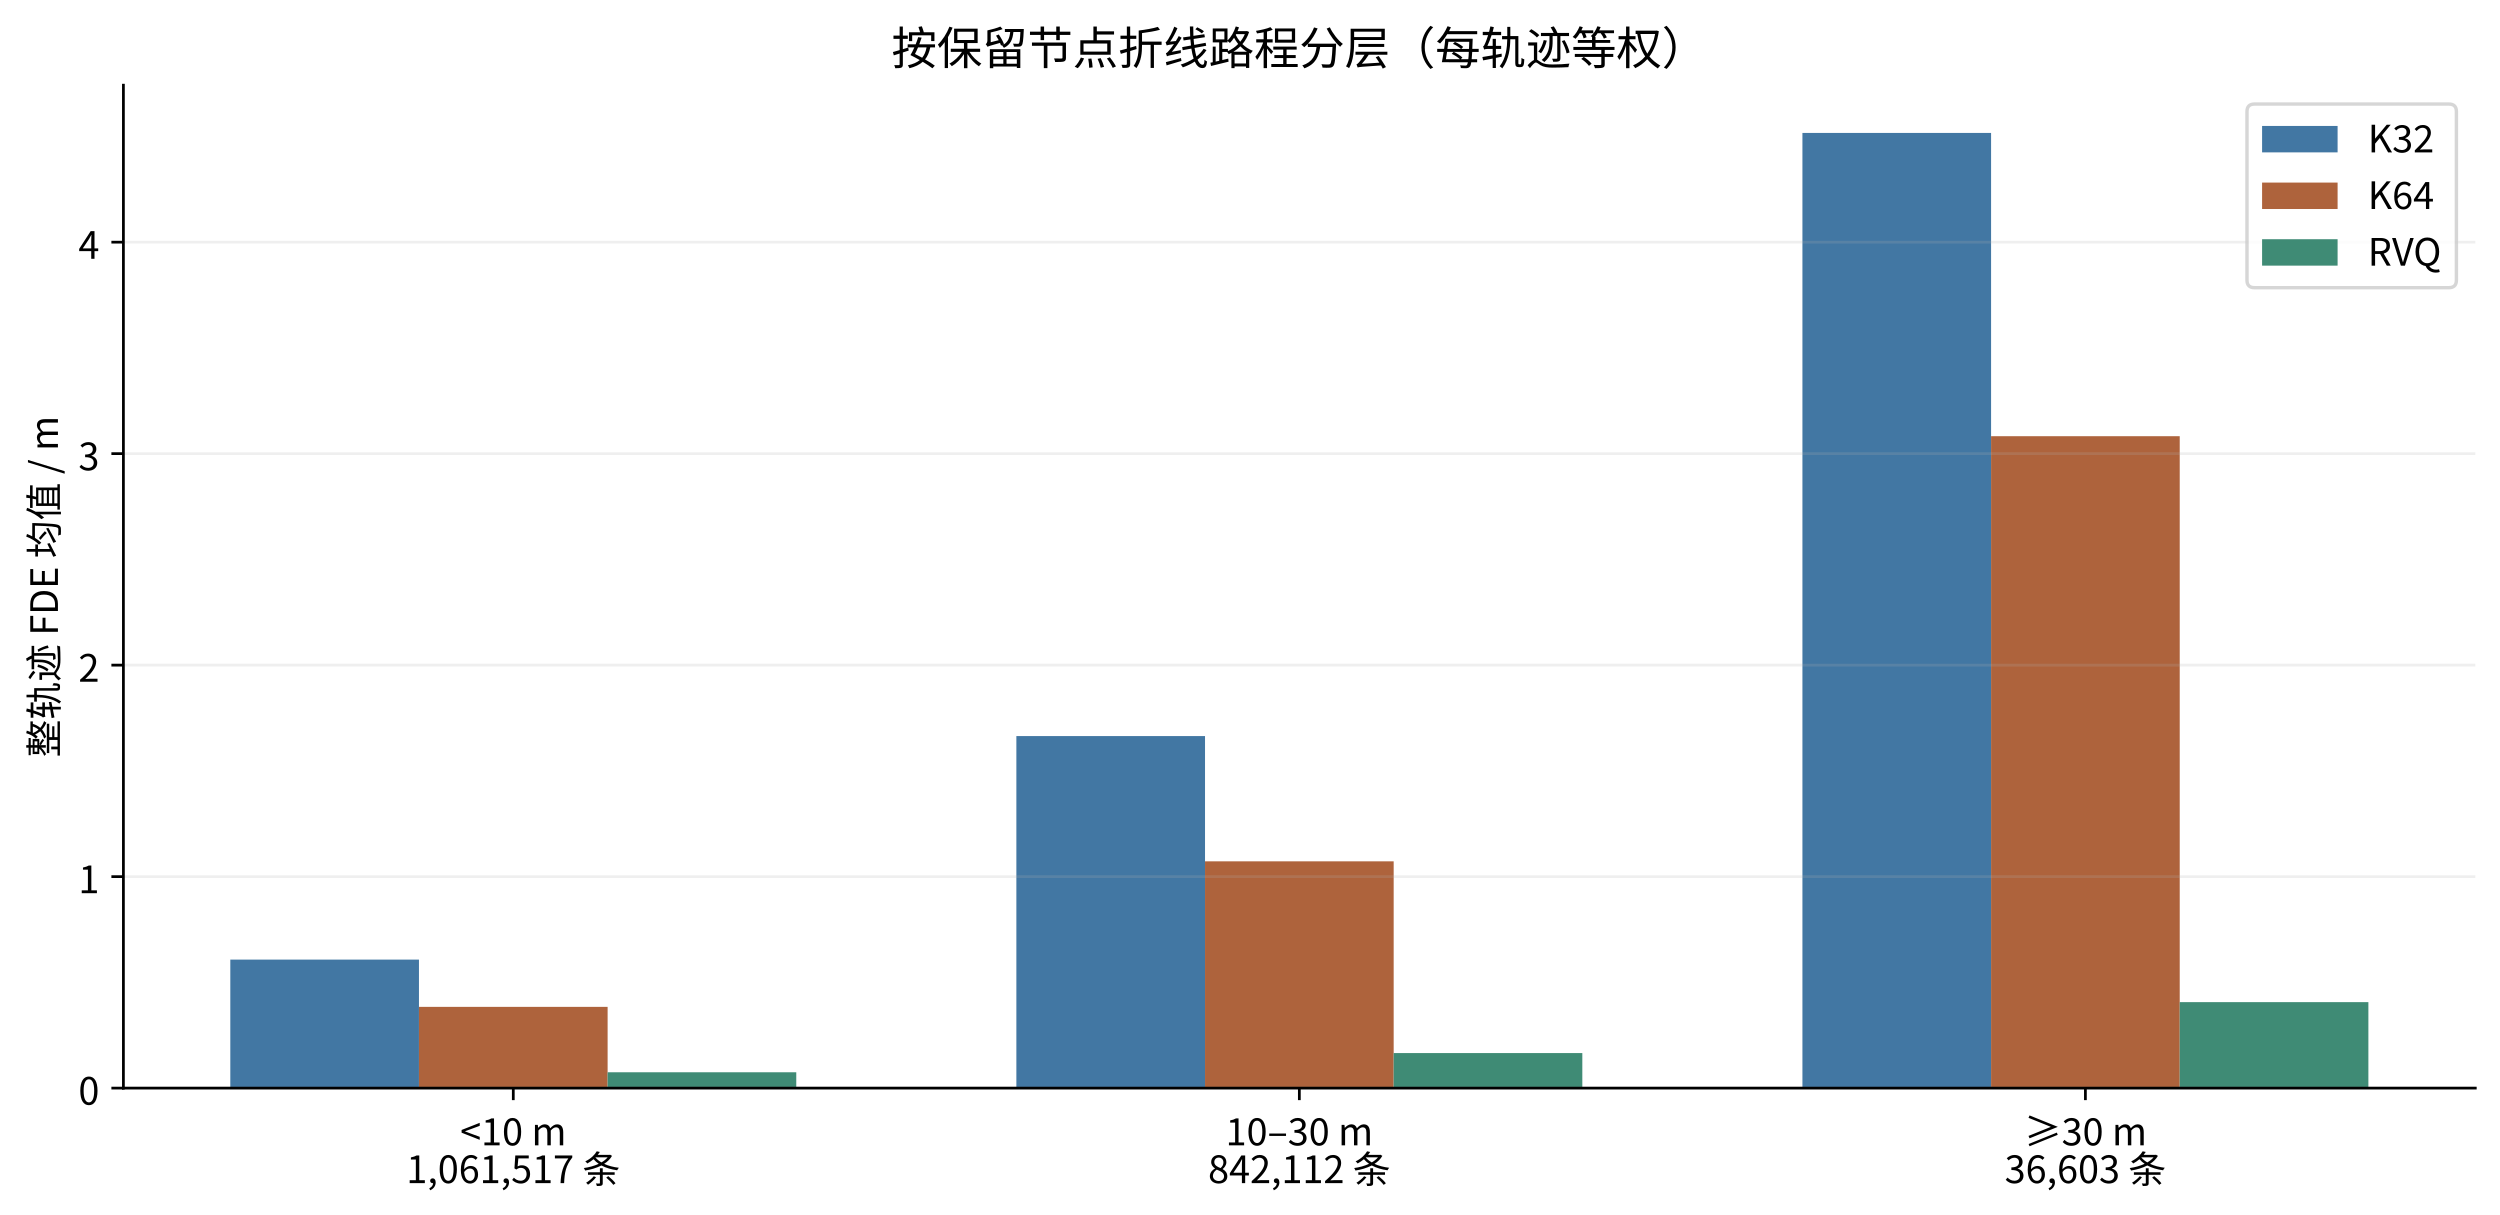
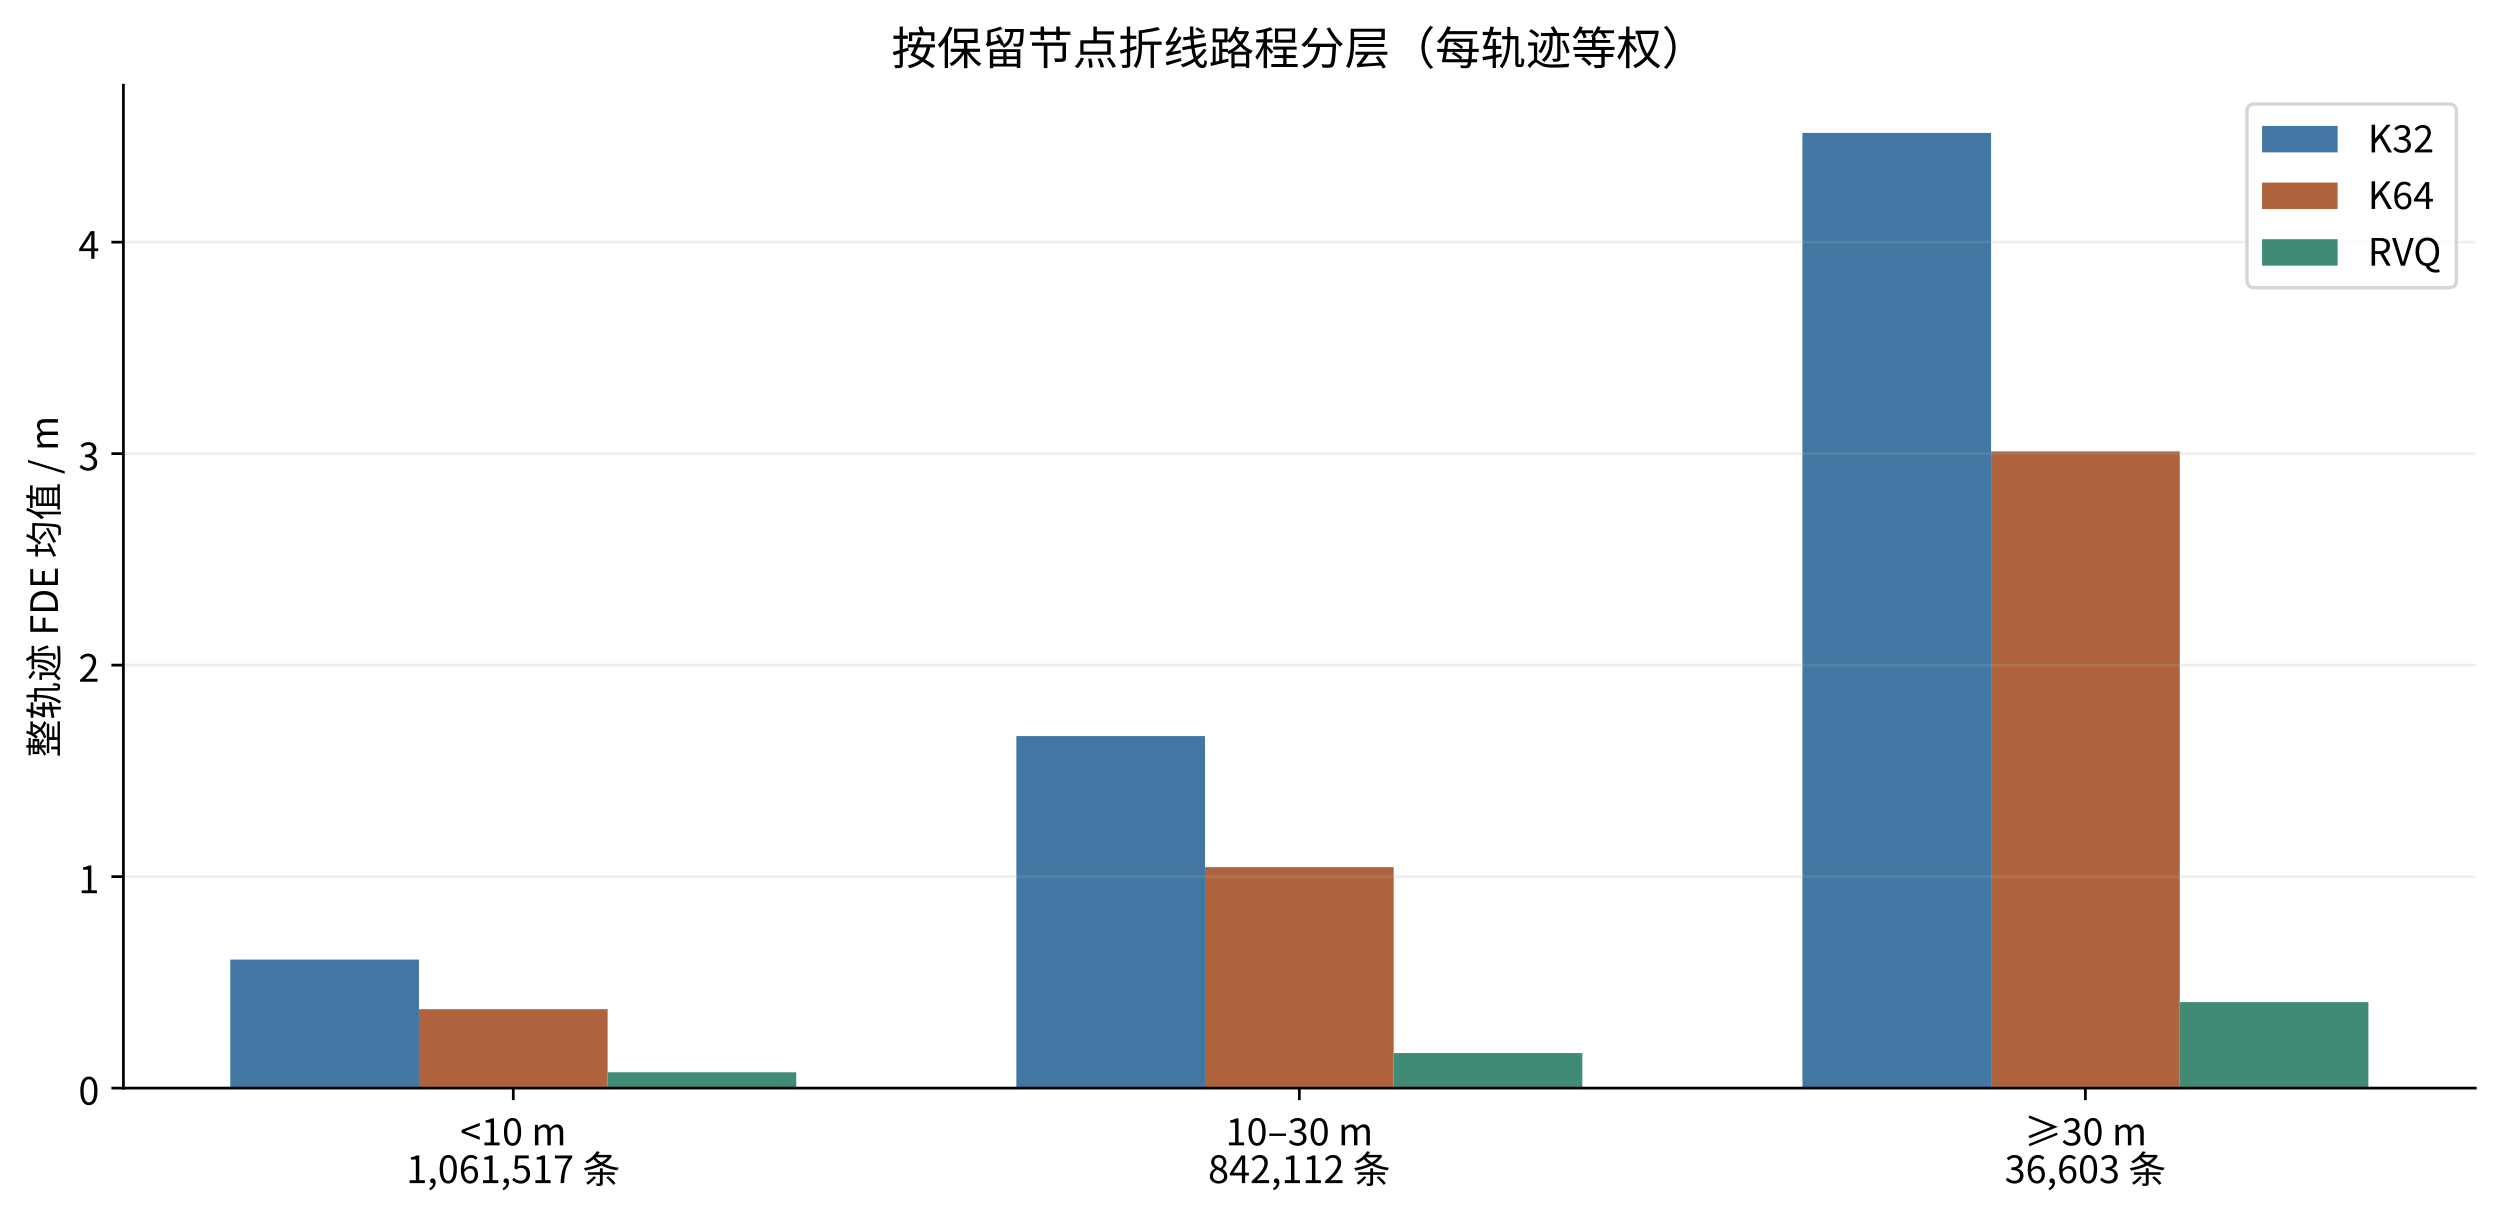
<svg xmlns="http://www.w3.org/2000/svg" xmlns:xlink="http://www.w3.org/1999/xlink" width="728.4pt" height="354pt" viewBox="0 0 728.4 354" version="1.1">
  <defs>
    <style type="text/css">*{stroke-linejoin: round; stroke-linecap: butt}</style>
  </defs>
  <g id="figure_1">
    <g id="patch_1">
      <path d="M 0 354  L 728.4 354  L 728.4 0  L 0 0  z " style="fill: #ffffff" />
    </g>
    <g id="axes_1">
      <g id="patch_2">
        <path d="M 35.955 317.03  L 721.2 317.03  L 721.2 24.816  L 35.955 24.816  z " style="fill: #ffffff" />
      </g>
      <g id="patch_3">
-         <path d="M 67.102 317.03  L 122.068 317.03  L 122.068 279.591  L 67.102 279.591  z " clip-path="url(#p45d9bda722)" style="fill: #4277a3" />
+         <path d="M 67.102 317.03  L 122.068 317.03  L 122.068 279.591  L 67.102 279.591  z " clip-path="url(#pe65a74c03f)" style="fill: #4277a3" />
      </g>
      <g id="patch_4">
-         <path d="M 296.128 317.03  L 351.094 317.03  L 351.094 214.469  L 296.128 214.469  z " clip-path="url(#p45d9bda722)" style="fill: #4277a3" />
+         <path d="M 296.128 317.03  L 351.094 317.03  L 351.094 214.469  L 296.128 214.469  z " clip-path="url(#pe65a74c03f)" style="fill: #4277a3" />
      </g>
      <g id="patch_5">
-         <path d="M 525.154 317.03  L 580.12 317.03  L 580.12 38.731  L 525.154 38.731  z " clip-path="url(#p45d9bda722)" style="fill: #4277a3" />
+         <path d="M 525.154 317.03  L 580.12 317.03  L 580.12 38.731  L 525.154 38.731  z " clip-path="url(#pe65a74c03f)" style="fill: #4277a3" />
      </g>
      <g id="patch_6">
-         <path d="M 122.068 317.03  L 177.035 317.03  L 177.035 293.37  L 122.068 293.37  z " clip-path="url(#p45d9bda722)" style="fill: #ae633c" />
+         <path d="M 122.068 317.03  L 177.035 317.03  L 177.035 294.045  L 122.068 294.045  z " clip-path="url(#pe65a74c03f)" style="fill: #ae633c" />
      </g>
      <g id="patch_7">
-         <path d="M 351.094 317.03  L 406.06 317.03  L 406.06 250.959  L 351.094 250.959  z " clip-path="url(#p45d9bda722)" style="fill: #ae633c" />
+         <path d="M 351.094 317.03  L 406.06 317.03  L 406.06 252.643  L 351.094 252.643  z " clip-path="url(#pe65a74c03f)" style="fill: #ae633c" />
      </g>
      <g id="patch_8">
-         <path d="M 580.12 317.03  L 635.086 317.03  L 635.086 127.097  L 580.12 127.097  z " clip-path="url(#p45d9bda722)" style="fill: #ae633c" />
+         <path d="M 580.12 317.03  L 635.086 317.03  L 635.086 131.525  L 580.12 131.525  z " clip-path="url(#pe65a74c03f)" style="fill: #ae633c" />
      </g>
      <g id="patch_9">
-         <path d="M 177.035 317.03  L 232.001 317.03  L 232.001 312.419  L 177.035 312.419  z " clip-path="url(#p45d9bda722)" style="fill: #3f8b75" />
+         <path d="M 177.035 317.03  L 232.001 317.03  L 232.001 312.419  L 177.035 312.419  z " clip-path="url(#pe65a74c03f)" style="fill: #3f8b75" />
      </g>
      <g id="patch_10">
-         <path d="M 406.06 317.03  L 461.026 317.03  L 461.026 306.813  L 406.06 306.813  z " clip-path="url(#p45d9bda722)" style="fill: #3f8b75" />
+         <path d="M 406.06 317.03  L 461.026 317.03  L 461.026 306.813  L 406.06 306.813  z " clip-path="url(#pe65a74c03f)" style="fill: #3f8b75" />
      </g>
      <g id="patch_11">
-         <path d="M 635.086 317.03  L 690.052 317.03  L 690.052 291.979  L 635.086 291.979  z " clip-path="url(#p45d9bda722)" style="fill: #3f8b75" />
+         <path d="M 635.086 317.03  L 690.052 317.03  L 690.052 291.979  L 635.086 291.979  z " clip-path="url(#pe65a74c03f)" style="fill: #3f8b75" />
      </g>
      <g id="matplotlib.axis_1">
        <g id="xtick_1">
          <g id="line2d_1">
            <defs>
-               <path id="m6e697186c0" d="M 0 0  L 0 3.5  " style="stroke: #000000; stroke-width: 0.8" />
+               <path id="m322832f8c3" d="M 0 0  L 0 3.5  " style="stroke: #000000; stroke-width: 0.8" />
            </defs>
            <g>
-               <use xlink:href="#m6e697186c0" x="149.551" y="317.03" style="stroke: #000000; stroke-width: 0.8" />
+               <use xlink:href="#m322832f8c3" x="149.551" y="317.03" style="stroke: #000000; stroke-width: 0.8" />
            </g>
          </g>
          <g id="text_1">
            <text style="font-size: 11px; font-family: 'Noto Sans CJK SC'" transform="translate(134.0689 333.7095)">&lt;10 m</text>
            <text style="font-size: 11px; font-family: 'Noto Sans CJK SC'" transform="translate(118.3939 344.7095)">1,061,517 条</text>
          </g>
        </g>
        <g id="xtick_2">
          <g id="line2d_2">
            <g>
-               <use xlink:href="#m6e697186c0" x="378.577" y="317.03" style="stroke: #000000; stroke-width: 0.8" />
+               <use xlink:href="#m322832f8c3" x="378.577" y="317.03" style="stroke: #000000; stroke-width: 0.8" />
            </g>
          </g>
          <g id="text_2">
            <text style="font-size: 11px; font-family: 'Noto Sans CJK SC'" transform="translate(357.0944 333.7095)">10–30 m</text>
            <text style="font-size: 11px; font-family: 'Noto Sans CJK SC'" transform="translate(352.0009 344.7095)">842,112 条</text>
          </g>
        </g>
        <g id="xtick_3">
          <g id="line2d_3">
            <g>
-               <use xlink:href="#m6e697186c0" x="607.603" y="317.03" style="stroke: #000000; stroke-width: 0.8" />
+               <use xlink:href="#m322832f8c3" x="607.603" y="317.03" style="stroke: #000000; stroke-width: 0.8" />
            </g>
          </g>
          <g id="text_3">
            <text style="font-size: 11px; font-family: 'Noto Sans CJK SC'" transform="translate(589.6728 333.7095)">≥30 m</text>
            <text style="font-size: 11px; font-family: 'Noto Sans CJK SC'" transform="translate(584.0791 344.7095)">36,603 条</text>
          </g>
        </g>
      </g>
      <g id="matplotlib.axis_2">
        <g id="ytick_1">
          <g id="line2d_4">
-             <path d="M 35.955 317.03  L 721.2 317.03  " clip-path="url(#p45d9bda722)" style="fill: none; stroke: #b0b0b0; stroke-opacity: 0.2; stroke-width: 0.8; stroke-linecap: square" />
+             <path d="M 35.955 317.03  L 721.2 317.03  " clip-path="url(#pe65a74c03f)" style="fill: none; stroke: #b0b0b0; stroke-opacity: 0.2; stroke-width: 0.8; stroke-linecap: square" />
          </g>
          <g id="line2d_5">
            <defs>
-               <path id="m1314288f31" d="M 0 0  L -3.5 0  " style="stroke: #000000; stroke-width: 0.8" />
+               <path id="m8e99488679" d="M 0 0  L -3.5 0  " style="stroke: #000000; stroke-width: 0.8" />
            </defs>
            <g>
-               <use xlink:href="#m1314288f31" x="35.955" y="317.03" style="stroke: #000000; stroke-width: 0.8" />
+               <use xlink:href="#m8e99488679" x="35.955" y="317.03" style="stroke: #000000; stroke-width: 0.8" />
            </g>
          </g>
          <g id="text_4">
            <text style="font-size: 11px; font-family: 'Noto Sans CJK SC'; text-anchor: end" x="28.955" y="321.87" transform="rotate(-0 28.95469 321.8695)">0</text>
          </g>
        </g>
        <g id="ytick_2">
          <g id="line2d_6">
-             <path d="M 35.955 255.411  L 721.2 255.411  " clip-path="url(#p45d9bda722)" style="fill: none; stroke: #b0b0b0; stroke-opacity: 0.2; stroke-width: 0.8; stroke-linecap: square" />
+             <path d="M 35.955 255.411  L 721.2 255.411  " clip-path="url(#pe65a74c03f)" style="fill: none; stroke: #b0b0b0; stroke-opacity: 0.2; stroke-width: 0.8; stroke-linecap: square" />
          </g>
          <g id="line2d_7">
            <g>
-               <use xlink:href="#m1314288f31" x="35.955" y="255.411" style="stroke: #000000; stroke-width: 0.8" />
+               <use xlink:href="#m8e99488679" x="35.955" y="255.411" style="stroke: #000000; stroke-width: 0.8" />
            </g>
          </g>
          <g id="text_5">
            <text style="font-size: 11px; font-family: 'Noto Sans CJK SC'; text-anchor: end" x="28.955" y="260.251" transform="rotate(-0 28.95469 260.2513)">1</text>
          </g>
        </g>
        <g id="ytick_3">
          <g id="line2d_8">
-             <path d="M 35.955 193.793  L 721.2 193.793  " clip-path="url(#p45d9bda722)" style="fill: none; stroke: #b0b0b0; stroke-opacity: 0.2; stroke-width: 0.8; stroke-linecap: square" />
+             <path d="M 35.955 193.793  L 721.2 193.793  " clip-path="url(#pe65a74c03f)" style="fill: none; stroke: #b0b0b0; stroke-opacity: 0.2; stroke-width: 0.8; stroke-linecap: square" />
          </g>
          <g id="line2d_9">
            <g>
-               <use xlink:href="#m1314288f31" x="35.955" y="193.793" style="stroke: #000000; stroke-width: 0.8" />
+               <use xlink:href="#m8e99488679" x="35.955" y="193.793" style="stroke: #000000; stroke-width: 0.8" />
            </g>
          </g>
          <g id="text_6">
            <text style="font-size: 11px; font-family: 'Noto Sans CJK SC'; text-anchor: end" x="28.955" y="198.633" transform="rotate(-0 28.95469 198.6331)">2</text>
          </g>
        </g>
        <g id="ytick_4">
          <g id="line2d_10">
-             <path d="M 35.955 132.175  L 721.2 132.175  " clip-path="url(#p45d9bda722)" style="fill: none; stroke: #b0b0b0; stroke-opacity: 0.2; stroke-width: 0.8; stroke-linecap: square" />
+             <path d="M 35.955 132.175  L 721.2 132.175  " clip-path="url(#pe65a74c03f)" style="fill: none; stroke: #b0b0b0; stroke-opacity: 0.2; stroke-width: 0.8; stroke-linecap: square" />
          </g>
          <g id="line2d_11">
            <g>
-               <use xlink:href="#m1314288f31" x="35.955" y="132.175" style="stroke: #000000; stroke-width: 0.8" />
+               <use xlink:href="#m8e99488679" x="35.955" y="132.175" style="stroke: #000000; stroke-width: 0.8" />
            </g>
          </g>
          <g id="text_7">
            <text style="font-size: 11px; font-family: 'Noto Sans CJK SC'; text-anchor: end" x="28.955" y="137.015" transform="rotate(-0 28.95469 137.0149)">3</text>
          </g>
        </g>
        <g id="ytick_5">
          <g id="line2d_12">
-             <path d="M 35.955 70.557  L 721.2 70.557  " clip-path="url(#p45d9bda722)" style="fill: none; stroke: #b0b0b0; stroke-opacity: 0.2; stroke-width: 0.8; stroke-linecap: square" />
+             <path d="M 35.955 70.557  L 721.2 70.557  " clip-path="url(#pe65a74c03f)" style="fill: none; stroke: #b0b0b0; stroke-opacity: 0.2; stroke-width: 0.8; stroke-linecap: square" />
          </g>
          <g id="line2d_13">
            <g>
-               <use xlink:href="#m1314288f31" x="35.955" y="70.557" style="stroke: #000000; stroke-width: 0.8" />
+               <use xlink:href="#m8e99488679" x="35.955" y="70.557" style="stroke: #000000; stroke-width: 0.8" />
            </g>
          </g>
          <g id="text_8">
            <text style="font-size: 11px; font-family: 'Noto Sans CJK SC'; text-anchor: end" x="28.955" y="75.397" transform="rotate(-0 28.95469 75.39663)">4</text>
          </g>
        </g>
        <g id="text_9">
          <text style="font-size: 11px; font-family: 'Noto Sans CJK SC'; text-anchor: middle" x="16.88" y="170.923" transform="rotate(-90 16.88 170.9228)">整轨迹 FDE 均值 / m</text>
        </g>
      </g>
      <g id="patch_12">
        <path d="M 35.955 317.03  L 35.955 24.816  " style="fill: none; stroke: #000000; stroke-width: 0.8; stroke-linejoin: miter; stroke-linecap: square" />
      </g>
      <g id="patch_13">
        <path d="M 35.955 317.03  L 721.2 317.03  " style="fill: none; stroke: #000000; stroke-width: 0.8; stroke-linejoin: miter; stroke-linecap: square" />
      </g>
      <g id="text_10">
        <text style="font-size: 13.2px; font-family: 'Noto Sans CJK SC'; text-anchor: middle" x="378.577" y="18.816" transform="rotate(-0 378.5771 18.816)">按保留节点折线路程分层（每轨迹等权）</text>
      </g>
      <g id="legend_1">
        <g id="patch_14">
          <path d="M 656.882 83.821  L 713.5 83.821  Q 715.7 83.821 715.7 81.621  L 715.7 32.516  Q 715.7 30.316 713.5 30.316  L 656.882 30.316  Q 654.682 30.316 654.682 32.516  L 654.682 81.621  Q 654.682 83.821 656.882 83.821  z " style="fill: #ffffff; opacity: 0.8; stroke: #cccccc; stroke-linejoin: miter" />
        </g>
        <g id="patch_15">
          <path d="M 659.082 44.396  L 681.082 44.396  L 681.082 36.696  L 659.082 36.696  z " style="fill: #4277a3" />
        </g>
        <g id="text_11">
          <text style="font-size: 11px; font-family: 'Noto Sans CJK SC'; text-anchor: start" x="689.882" y="44.396" transform="rotate(-0 689.8822 44.396)">K32</text>
        </g>
        <g id="patch_16">
          <path d="M 659.082 60.896  L 681.082 60.896  L 681.082 53.196  L 659.082 53.196  z " style="fill: #ae633c" />
        </g>
        <g id="text_12">
          <text style="font-size: 11px; font-family: 'Noto Sans CJK SC'; text-anchor: start" x="689.882" y="60.896" transform="rotate(-0 689.8822 60.896)">K64</text>
        </g>
        <g id="patch_17">
          <path d="M 659.082 77.396  L 681.082 77.396  L 681.082 69.696  L 659.082 69.696  z " style="fill: #3f8b75" />
        </g>
        <g id="text_13">
          <text style="font-size: 11px; font-family: 'Noto Sans CJK SC'; text-anchor: start" x="689.882" y="77.396" transform="rotate(-0 689.8822 77.396)">RVQ</text>
        </g>
      </g>
    </g>
  </g>
  <defs>
-     <clipPath id="p45d9bda722">
+     <clipPath id="pe65a74c03f">
      <rect x="35.955" y="24.816" width="685.245" height="292.214" />
    </clipPath>
  </defs>
</svg>
